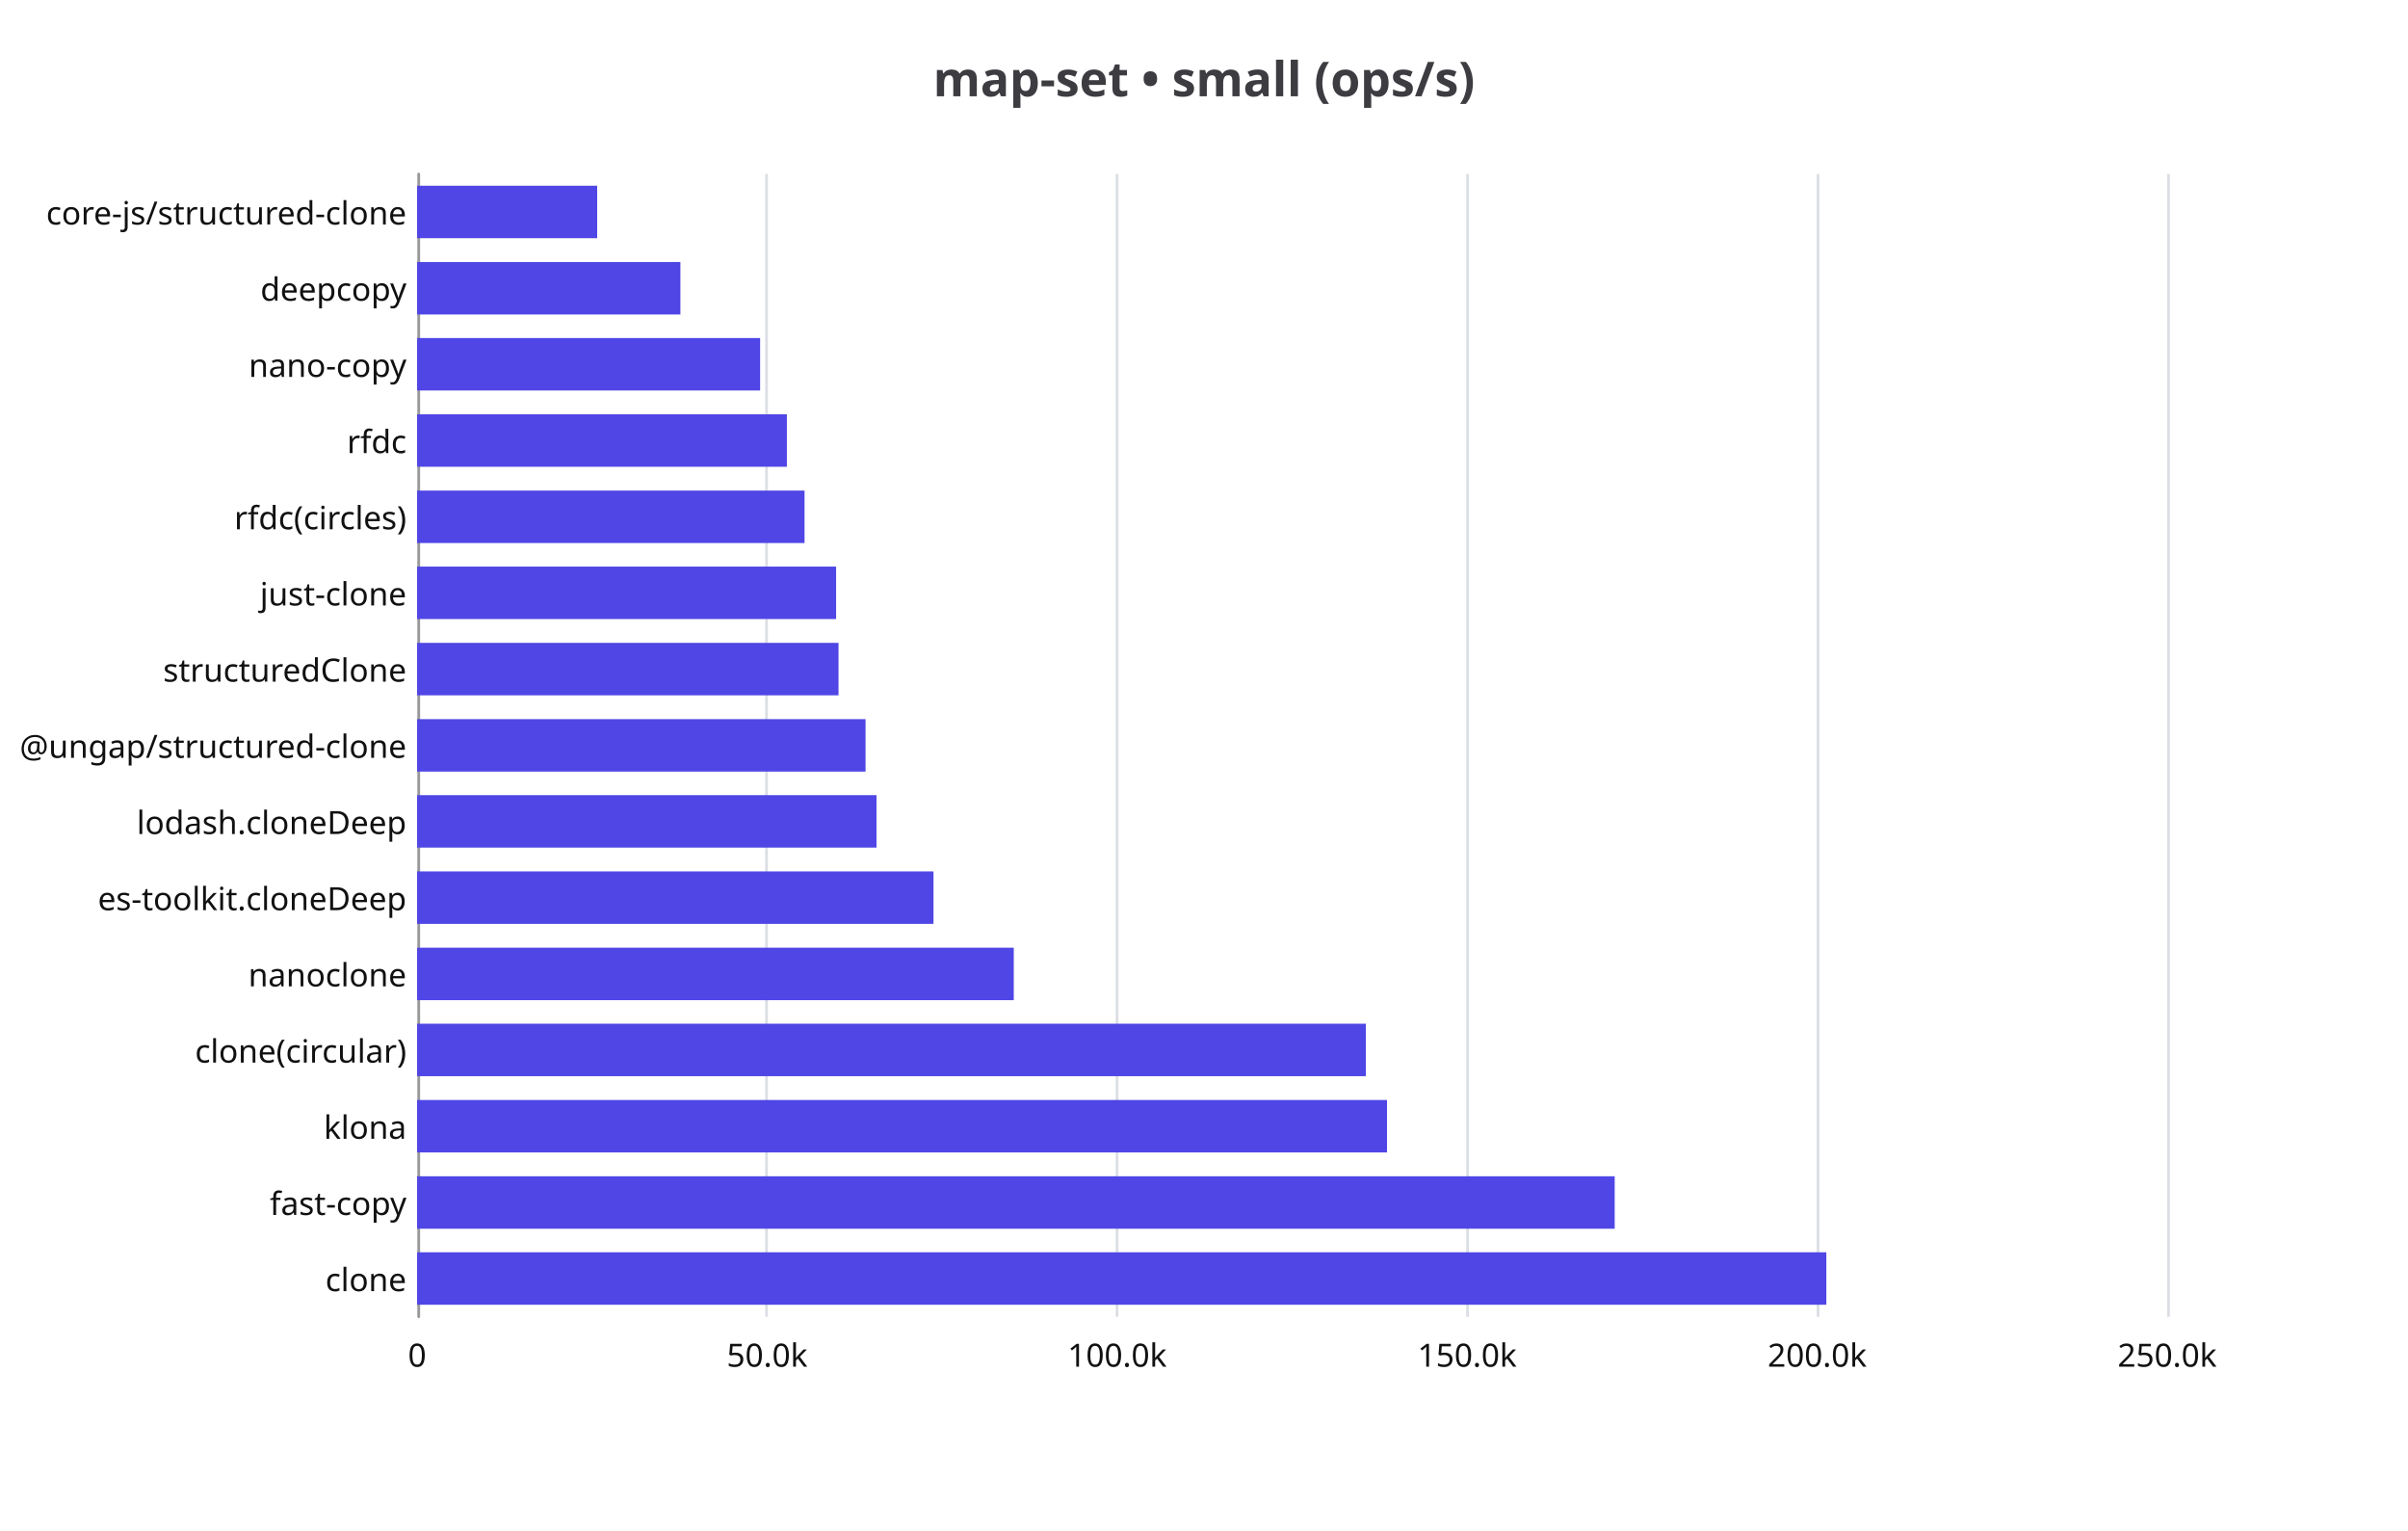
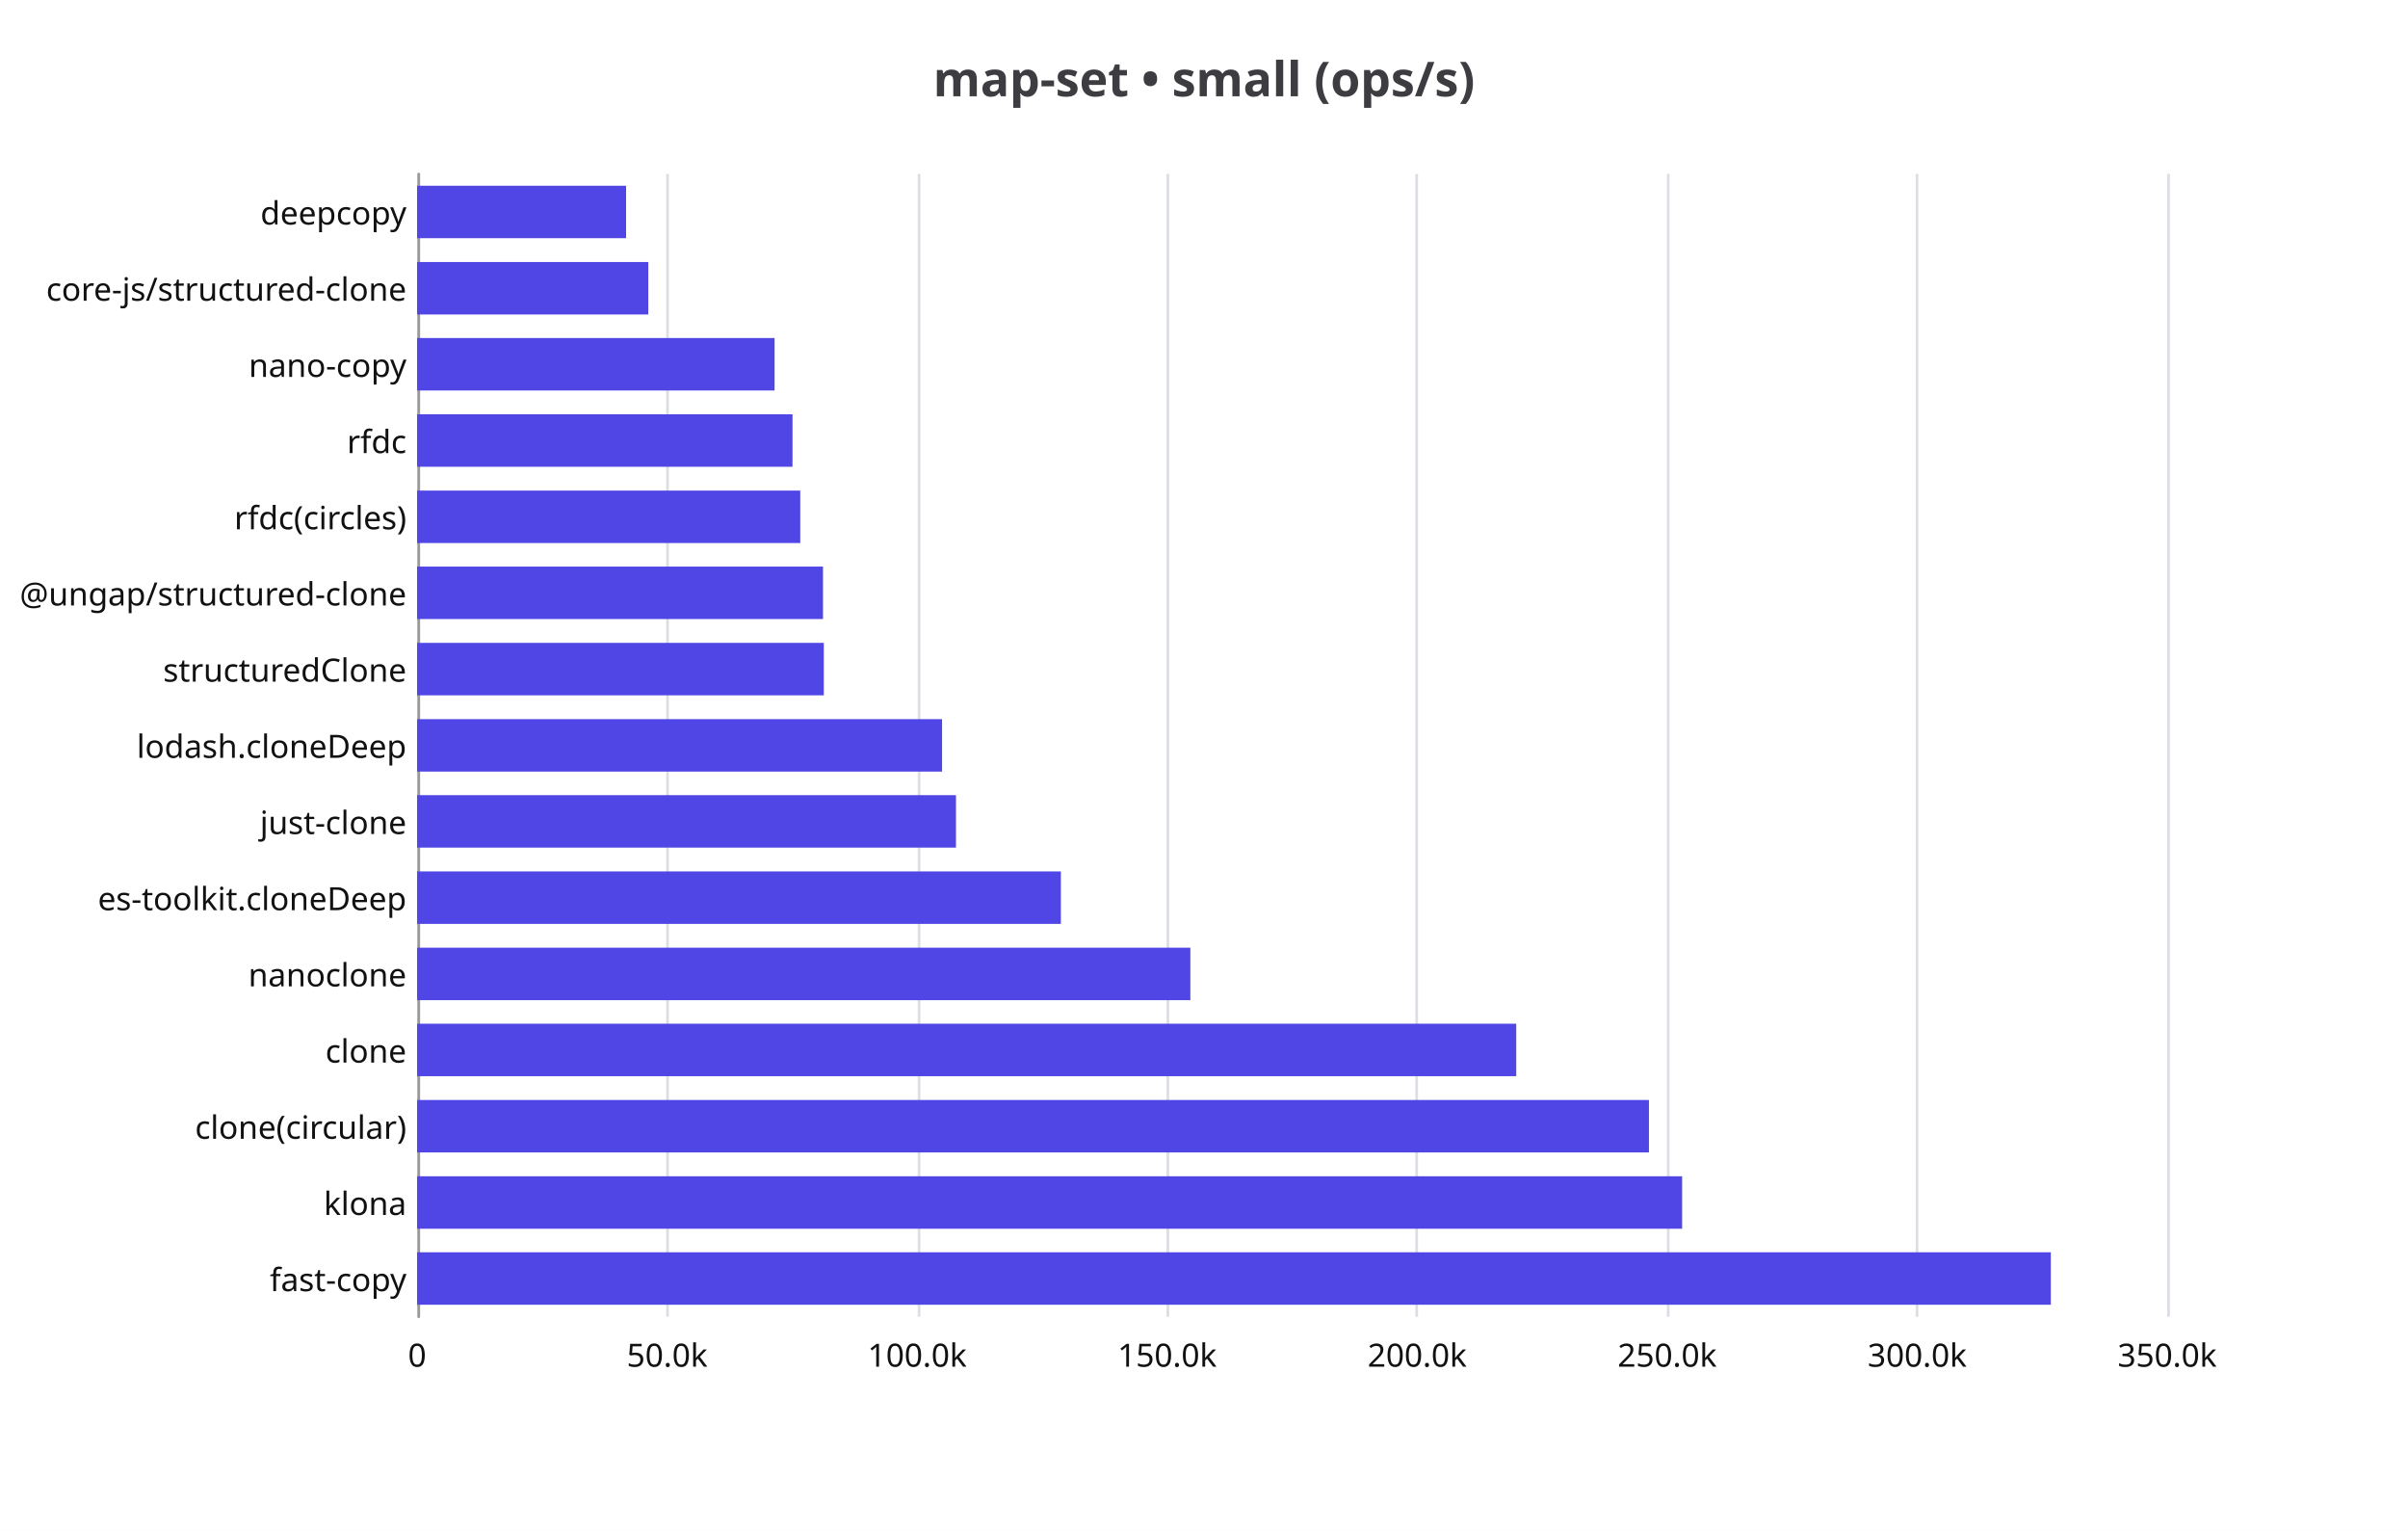
<svg xmlns="http://www.w3.org/2000/svg" width="900" height="572" version="1.1" baseProfile="full" viewBox="0 0 900 572">
  <rect width="900" height="572" x="0" y="0" fill="#ffffff" />
  <path d="M156.5 65L156.5 492" fill="none" pointer-events="visible" stroke="#dbdee4" class="zr16-cls-32" />
-   <path d="M286.5 65L286.5 492" fill="none" pointer-events="visible" stroke="#dbdee4" class="zr16-cls-32" />
-   <path d="M417.5 65L417.5 492" fill="none" pointer-events="visible" stroke="#dbdee4" class="zr16-cls-32" />
-   <path d="M548.5 65L548.5 492" fill="none" pointer-events="visible" stroke="#dbdee4" class="zr16-cls-32" />
-   <path d="M679.5 65L679.5 492" fill="none" pointer-events="visible" stroke="#dbdee4" class="zr16-cls-32" />
+   <path d="M249.5 65L249.5 492" fill="none" pointer-events="visible" stroke="#dbdee4" class="zr16-cls-32" />
+   <path d="M343.5 65L343.5 492" fill="none" pointer-events="visible" stroke="#dbdee4" class="zr16-cls-32" />
+   <path d="M436.5 65L436.5 492" fill="none" pointer-events="visible" stroke="#dbdee4" class="zr16-cls-32" />
+   <path d="M529.5 65L529.5 492" fill="none" pointer-events="visible" stroke="#dbdee4" class="zr16-cls-32" />
+   <path d="M623.5 65L623.5 492" fill="none" pointer-events="visible" stroke="#dbdee4" class="zr16-cls-32" />
+   <path d="M716.5 65L716.5 492" fill="none" pointer-events="visible" stroke="#dbdee4" class="zr16-cls-32" />
  <path d="M810.5 65L810.5 492" fill="none" pointer-events="visible" stroke="#dbdee4" class="zr16-cls-32" />
  <path d="M156.5 492L156.5 65" fill="none" pointer-events="visible" stroke="#999" stroke-linecap="round" class="zr16-cls-32" />
-   <text dominant-baseline="central" text-anchor="end" style="font-size:12px;font-family:Microsoft YaHei;" xml:space="preserve" transform="translate(151.92 477.7667)" fill="#111">    clone</text>
-   <text dominant-baseline="central" text-anchor="end" style="font-size:12px;font-family:Microsoft YaHei;" xml:space="preserve" transform="translate(151.92 449.3)" fill="#111">    fast-copy</text>
-   <text dominant-baseline="central" text-anchor="end" style="font-size:12px;font-family:Microsoft YaHei;" xml:space="preserve" transform="translate(151.92 420.8333)" fill="#111">    klona</text>
-   <text dominant-baseline="central" text-anchor="end" style="font-size:12px;font-family:Microsoft YaHei;" xml:space="preserve" transform="translate(151.92 392.3667)" fill="#111">    clone(circular)</text>
+   <text dominant-baseline="central" text-anchor="end" style="font-size:12px;font-family:Microsoft YaHei;" xml:space="preserve" transform="translate(151.92 477.7667)" fill="#111">    fast-copy</text>
+   <text dominant-baseline="central" text-anchor="end" style="font-size:12px;font-family:Microsoft YaHei;" xml:space="preserve" transform="translate(151.92 449.3)" fill="#111">    klona</text>
+   <text dominant-baseline="central" text-anchor="end" style="font-size:12px;font-family:Microsoft YaHei;" xml:space="preserve" transform="translate(151.92 420.8333)" fill="#111">    clone(circular)</text>
+   <text dominant-baseline="central" text-anchor="end" style="font-size:12px;font-family:Microsoft YaHei;" xml:space="preserve" transform="translate(151.92 392.3667)" fill="#111">    clone</text>
  <text dominant-baseline="central" text-anchor="end" style="font-size:12px;font-family:Microsoft YaHei;" xml:space="preserve" transform="translate(151.92 363.9)" fill="#111">    nanoclone</text>
  <text dominant-baseline="central" text-anchor="end" style="font-size:12px;font-family:Microsoft YaHei;" xml:space="preserve" transform="translate(151.92 335.4333)" fill="#111">    es-toolkit.cloneDeep</text>
-   <text dominant-baseline="central" text-anchor="end" style="font-size:12px;font-family:Microsoft YaHei;" xml:space="preserve" transform="translate(151.92 306.9667)" fill="#111">    lodash.cloneDeep</text>
-   <text dominant-baseline="central" text-anchor="end" style="font-size:12px;font-family:Microsoft YaHei;" xml:space="preserve" transform="translate(151.92 278.5)" fill="#111">    @ungap/structured-clone</text>
+   <text dominant-baseline="central" text-anchor="end" style="font-size:12px;font-family:Microsoft YaHei;" xml:space="preserve" transform="translate(151.92 306.9667)" fill="#111">    just-clone</text>
+   <text dominant-baseline="central" text-anchor="end" style="font-size:12px;font-family:Microsoft YaHei;" xml:space="preserve" transform="translate(151.92 278.5)" fill="#111">    lodash.cloneDeep</text>
  <text dominant-baseline="central" text-anchor="end" style="font-size:12px;font-family:Microsoft YaHei;" xml:space="preserve" transform="translate(151.92 250.0333)" fill="#111">    structuredClone</text>
-   <text dominant-baseline="central" text-anchor="end" style="font-size:12px;font-family:Microsoft YaHei;" xml:space="preserve" transform="translate(151.92 221.5667)" fill="#111">    just-clone</text>
+   <text dominant-baseline="central" text-anchor="end" style="font-size:12px;font-family:Microsoft YaHei;" xml:space="preserve" transform="translate(151.92 221.5667)" fill="#111">    @ungap/structured-clone</text>
  <text dominant-baseline="central" text-anchor="end" style="font-size:12px;font-family:Microsoft YaHei;" xml:space="preserve" transform="translate(151.92 193.1)" fill="#111">    rfdc(circles)</text>
  <text dominant-baseline="central" text-anchor="end" style="font-size:12px;font-family:Microsoft YaHei;" xml:space="preserve" transform="translate(151.92 164.6333)" fill="#111">    rfdc</text>
  <text dominant-baseline="central" text-anchor="end" style="font-size:12px;font-family:Microsoft YaHei;" xml:space="preserve" transform="translate(151.92 136.1667)" fill="#111">    nano-copy</text>
-   <text dominant-baseline="central" text-anchor="end" style="font-size:12px;font-family:Microsoft YaHei;" xml:space="preserve" transform="translate(151.92 107.7)" fill="#111">    deepcopy</text>
-   <text dominant-baseline="central" text-anchor="end" style="font-size:12px;font-family:Microsoft YaHei;" xml:space="preserve" transform="translate(151.92 79.2333)" fill="#111">    core-js/structured-clone</text>
+   <text dominant-baseline="central" text-anchor="end" style="font-size:12px;font-family:Microsoft YaHei;" xml:space="preserve" transform="translate(151.92 107.7)" fill="#111">    core-js/structured-clone</text>
+   <text dominant-baseline="central" text-anchor="end" style="font-size:12px;font-family:Microsoft YaHei;" xml:space="preserve" transform="translate(151.92 79.2333)" fill="#111">    deepcopy</text>
  <text dominant-baseline="central" text-anchor="middle" style="font-size:12px;font-family:Microsoft YaHei;" y="6" transform="translate(155.92 500)" fill="#111">0</text>
-   <text dominant-baseline="central" text-anchor="middle" style="font-size:12px;font-family:Microsoft YaHei;" y="6" transform="translate(286.736 500)" fill="#111">50.0k</text>
-   <text dominant-baseline="central" text-anchor="middle" style="font-size:12px;font-family:Microsoft YaHei;" y="6" transform="translate(417.552 500)" fill="#111">100.0k</text>
-   <text dominant-baseline="central" text-anchor="middle" style="font-size:12px;font-family:Microsoft YaHei;" y="6" transform="translate(548.368 500)" fill="#111">150.0k</text>
-   <text dominant-baseline="central" text-anchor="middle" style="font-size:12px;font-family:Microsoft YaHei;" y="6" transform="translate(679.184 500)" fill="#111">200.0k</text>
-   <text dominant-baseline="central" text-anchor="middle" style="font-size:12px;font-family:Microsoft YaHei;" y="6" transform="translate(810 500)" fill="#111">250.0k</text>
-   <path d="M155.9 467.9l526.7 0l0 19.6l-526.7 0Z" fill="#4F46E5" ecmeta_series_index="0" ecmeta_data_index="0" ecmeta_ssr_type="chart" class="zr16-cls-33" />
-   <path d="M155.9 439.5l447.6 0l0 19.6l-447.6 0Z" fill="#4F46E5" ecmeta_series_index="0" ecmeta_data_index="1" ecmeta_ssr_type="chart" class="zr16-cls-33" />
-   <path d="M155.9 411l362.5 0l0 19.6l-362.5 0Z" fill="#4F46E5" ecmeta_series_index="0" ecmeta_data_index="2" ecmeta_ssr_type="chart" class="zr16-cls-33" />
-   <path d="M155.9 382.5l354.6 0l0 19.6l-354.6 0Z" fill="#4F46E5" ecmeta_series_index="0" ecmeta_data_index="3" ecmeta_ssr_type="chart" class="zr16-cls-33" />
-   <path d="M155.9 354.1l223 0l0 19.6l-223 0Z" fill="#4F46E5" ecmeta_series_index="0" ecmeta_data_index="4" ecmeta_ssr_type="chart" class="zr16-cls-33" />
-   <path d="M155.9 325.6l193 0l0 19.6l-193 0Z" fill="#4F46E5" ecmeta_series_index="0" ecmeta_data_index="5" ecmeta_ssr_type="chart" class="zr16-cls-33" />
-   <path d="M155.9 297.1l171.7 0l0 19.6l-171.7 0Z" fill="#4F46E5" ecmeta_series_index="0" ecmeta_data_index="6" ecmeta_ssr_type="chart" class="zr16-cls-33" />
-   <path d="M155.9 268.7l167.6 0l0 19.6l-167.6 0Z" fill="#4F46E5" ecmeta_series_index="0" ecmeta_data_index="7" ecmeta_ssr_type="chart" class="zr16-cls-33" />
-   <path d="M155.9 240.2l157.5 0l0 19.6l-157.5 0Z" fill="#4F46E5" ecmeta_series_index="0" ecmeta_data_index="8" ecmeta_ssr_type="chart" class="zr16-cls-33" />
-   <path d="M155.9 211.7l156.6 0l0 19.6l-156.6 0Z" fill="#4F46E5" ecmeta_series_index="0" ecmeta_data_index="9" ecmeta_ssr_type="chart" class="zr16-cls-33" />
-   <path d="M155.9 183.3l144.8 0l0 19.6l-144.8 0Z" fill="#4F46E5" ecmeta_series_index="0" ecmeta_data_index="10" ecmeta_ssr_type="chart" class="zr16-cls-33" />
-   <path d="M155.9 154.8l138.2 0l0 19.6l-138.2 0Z" fill="#4F46E5" ecmeta_series_index="0" ecmeta_data_index="11" ecmeta_ssr_type="chart" class="zr16-cls-33" />
-   <path d="M155.9 126.3l128.2 0l0 19.6l-128.2 0Z" fill="#4F46E5" ecmeta_series_index="0" ecmeta_data_index="12" ecmeta_ssr_type="chart" class="zr16-cls-33" />
-   <path d="M155.9 97.9l98.4 0l0 19.6l-98.4 0Z" fill="#4F46E5" ecmeta_series_index="0" ecmeta_data_index="13" ecmeta_ssr_type="chart" class="zr16-cls-33" />
-   <path d="M155.9 69.4l67.3 0l0 19.6l-67.3 0Z" fill="#4F46E5" ecmeta_series_index="0" ecmeta_data_index="14" ecmeta_ssr_type="chart" class="zr16-cls-33" />
+   <text dominant-baseline="central" text-anchor="middle" style="font-size:12px;font-family:Microsoft YaHei;" y="6" transform="translate(249.36 500)" fill="#111">50.0k</text>
+   <text dominant-baseline="central" text-anchor="middle" style="font-size:12px;font-family:Microsoft YaHei;" y="6" transform="translate(342.8 500)" fill="#111">100.0k</text>
+   <text dominant-baseline="central" text-anchor="middle" style="font-size:12px;font-family:Microsoft YaHei;" y="6" transform="translate(436.24 500)" fill="#111">150.0k</text>
+   <text dominant-baseline="central" text-anchor="middle" style="font-size:12px;font-family:Microsoft YaHei;" y="6" transform="translate(529.68 500)" fill="#111">200.0k</text>
+   <text dominant-baseline="central" text-anchor="middle" style="font-size:12px;font-family:Microsoft YaHei;" y="6" transform="translate(623.12 500)" fill="#111">250.0k</text>
+   <text dominant-baseline="central" text-anchor="middle" style="font-size:12px;font-family:Microsoft YaHei;" y="6" transform="translate(716.56 500)" fill="#111">300.0k</text>
+   <text dominant-baseline="central" text-anchor="middle" style="font-size:12px;font-family:Microsoft YaHei;" y="6" transform="translate(810 500)" fill="#111">350.0k</text>
+   <path d="M155.9 467.9l610.6 0l0 19.6l-610.6 0Z" fill="#4F46E5" ecmeta_series_index="0" ecmeta_data_index="0" ecmeta_ssr_type="chart" class="zr16-cls-33" />
+   <path d="M155.9 439.5l472.8 0l0 19.6l-472.8 0Z" fill="#4F46E5" ecmeta_series_index="0" ecmeta_data_index="1" ecmeta_ssr_type="chart" class="zr16-cls-33" />
+   <path d="M155.9 411l460.4 0l0 19.6l-460.4 0Z" fill="#4F46E5" ecmeta_series_index="0" ecmeta_data_index="2" ecmeta_ssr_type="chart" class="zr16-cls-33" />
+   <path d="M155.9 382.5l410.8 0l0 19.6l-410.8 0Z" fill="#4F46E5" ecmeta_series_index="0" ecmeta_data_index="3" ecmeta_ssr_type="chart" class="zr16-cls-33" />
+   <path d="M155.9 354.1l289 0l0 19.6l-289 0Z" fill="#4F46E5" ecmeta_series_index="0" ecmeta_data_index="4" ecmeta_ssr_type="chart" class="zr16-cls-33" />
+   <path d="M155.9 325.6l240.6 0l0 19.6l-240.6 0Z" fill="#4F46E5" ecmeta_series_index="0" ecmeta_data_index="5" ecmeta_ssr_type="chart" class="zr16-cls-33" />
+   <path d="M155.9 297.1l201.4 0l0 19.6l-201.4 0Z" fill="#4F46E5" ecmeta_series_index="0" ecmeta_data_index="6" ecmeta_ssr_type="chart" class="zr16-cls-33" />
+   <path d="M155.9 268.7l196.2 0l0 19.6l-196.2 0Z" fill="#4F46E5" ecmeta_series_index="0" ecmeta_data_index="7" ecmeta_ssr_type="chart" class="zr16-cls-33" />
+   <path d="M155.9 240.2l152 0l0 19.6l-152 0Z" fill="#4F46E5" ecmeta_series_index="0" ecmeta_data_index="8" ecmeta_ssr_type="chart" class="zr16-cls-33" />
+   <path d="M155.9 211.7l151.7 0l0 19.6l-151.7 0Z" fill="#4F46E5" ecmeta_series_index="0" ecmeta_data_index="9" ecmeta_ssr_type="chart" class="zr16-cls-33" />
+   <path d="M155.9 183.3l143.2 0l0 19.6l-143.2 0Z" fill="#4F46E5" ecmeta_series_index="0" ecmeta_data_index="10" ecmeta_ssr_type="chart" class="zr16-cls-33" />
+   <path d="M155.9 154.8l140.3 0l0 19.6l-140.3 0Z" fill="#4F46E5" ecmeta_series_index="0" ecmeta_data_index="11" ecmeta_ssr_type="chart" class="zr16-cls-33" />
+   <path d="M155.9 126.3l133.6 0l0 19.6l-133.6 0Z" fill="#4F46E5" ecmeta_series_index="0" ecmeta_data_index="12" ecmeta_ssr_type="chart" class="zr16-cls-33" />
+   <path d="M155.9 97.9l86.4 0l0 19.6l-86.4 0Z" fill="#4F46E5" ecmeta_series_index="0" ecmeta_data_index="13" ecmeta_ssr_type="chart" class="zr16-cls-33" />
+   <path d="M155.9 69.4l78.1 0l0 19.6l-78.1 0Z" fill="#4F46E5" ecmeta_series_index="0" ecmeta_data_index="14" ecmeta_ssr_type="chart" class="zr16-cls-33" />
  <path d="M-102.7 -5l205.3 0l0 28l-205.3 0Z" transform="translate(450 20)" fill="rgb(0,0,0)" fill-opacity="0" stroke="#3c3c41" stroke-width="0" class="zr16-cls-32" />
  <text dominant-baseline="central" text-anchor="middle" style="font-size:18px;font-family:Microsoft YaHei;font-weight:bold;" xml:space="preserve" y="9" transform="translate(450 20)" fill="#3c3c41">map-set • small (ops/s)</text>
  <style>
.zr16-cls-32:hover {
pointer-events:none;
}
.zr16-cls-33:hover {
cursor:pointer;
fill:rgba(86,77,251,1);
}



</style>
</svg>
